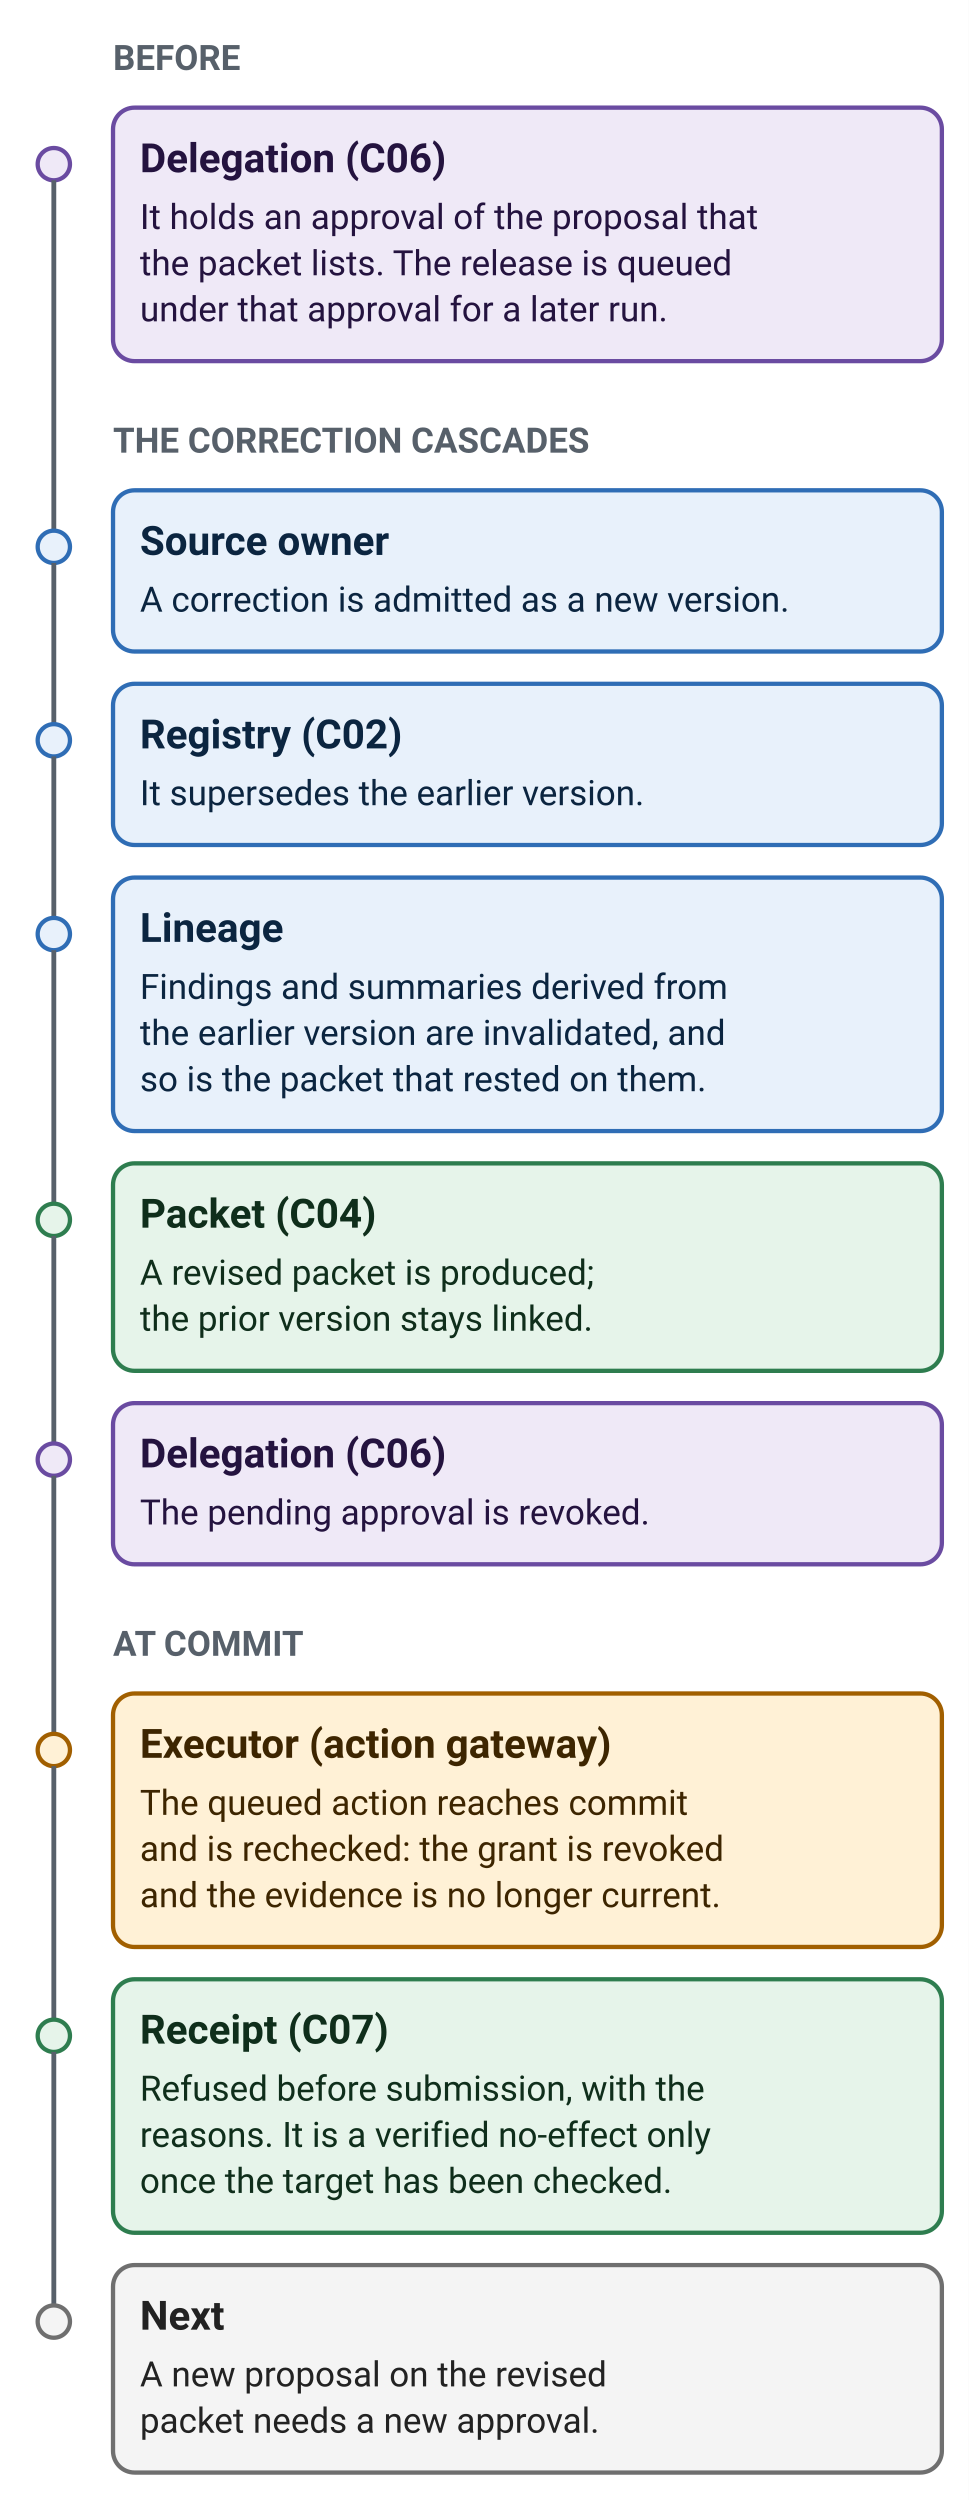
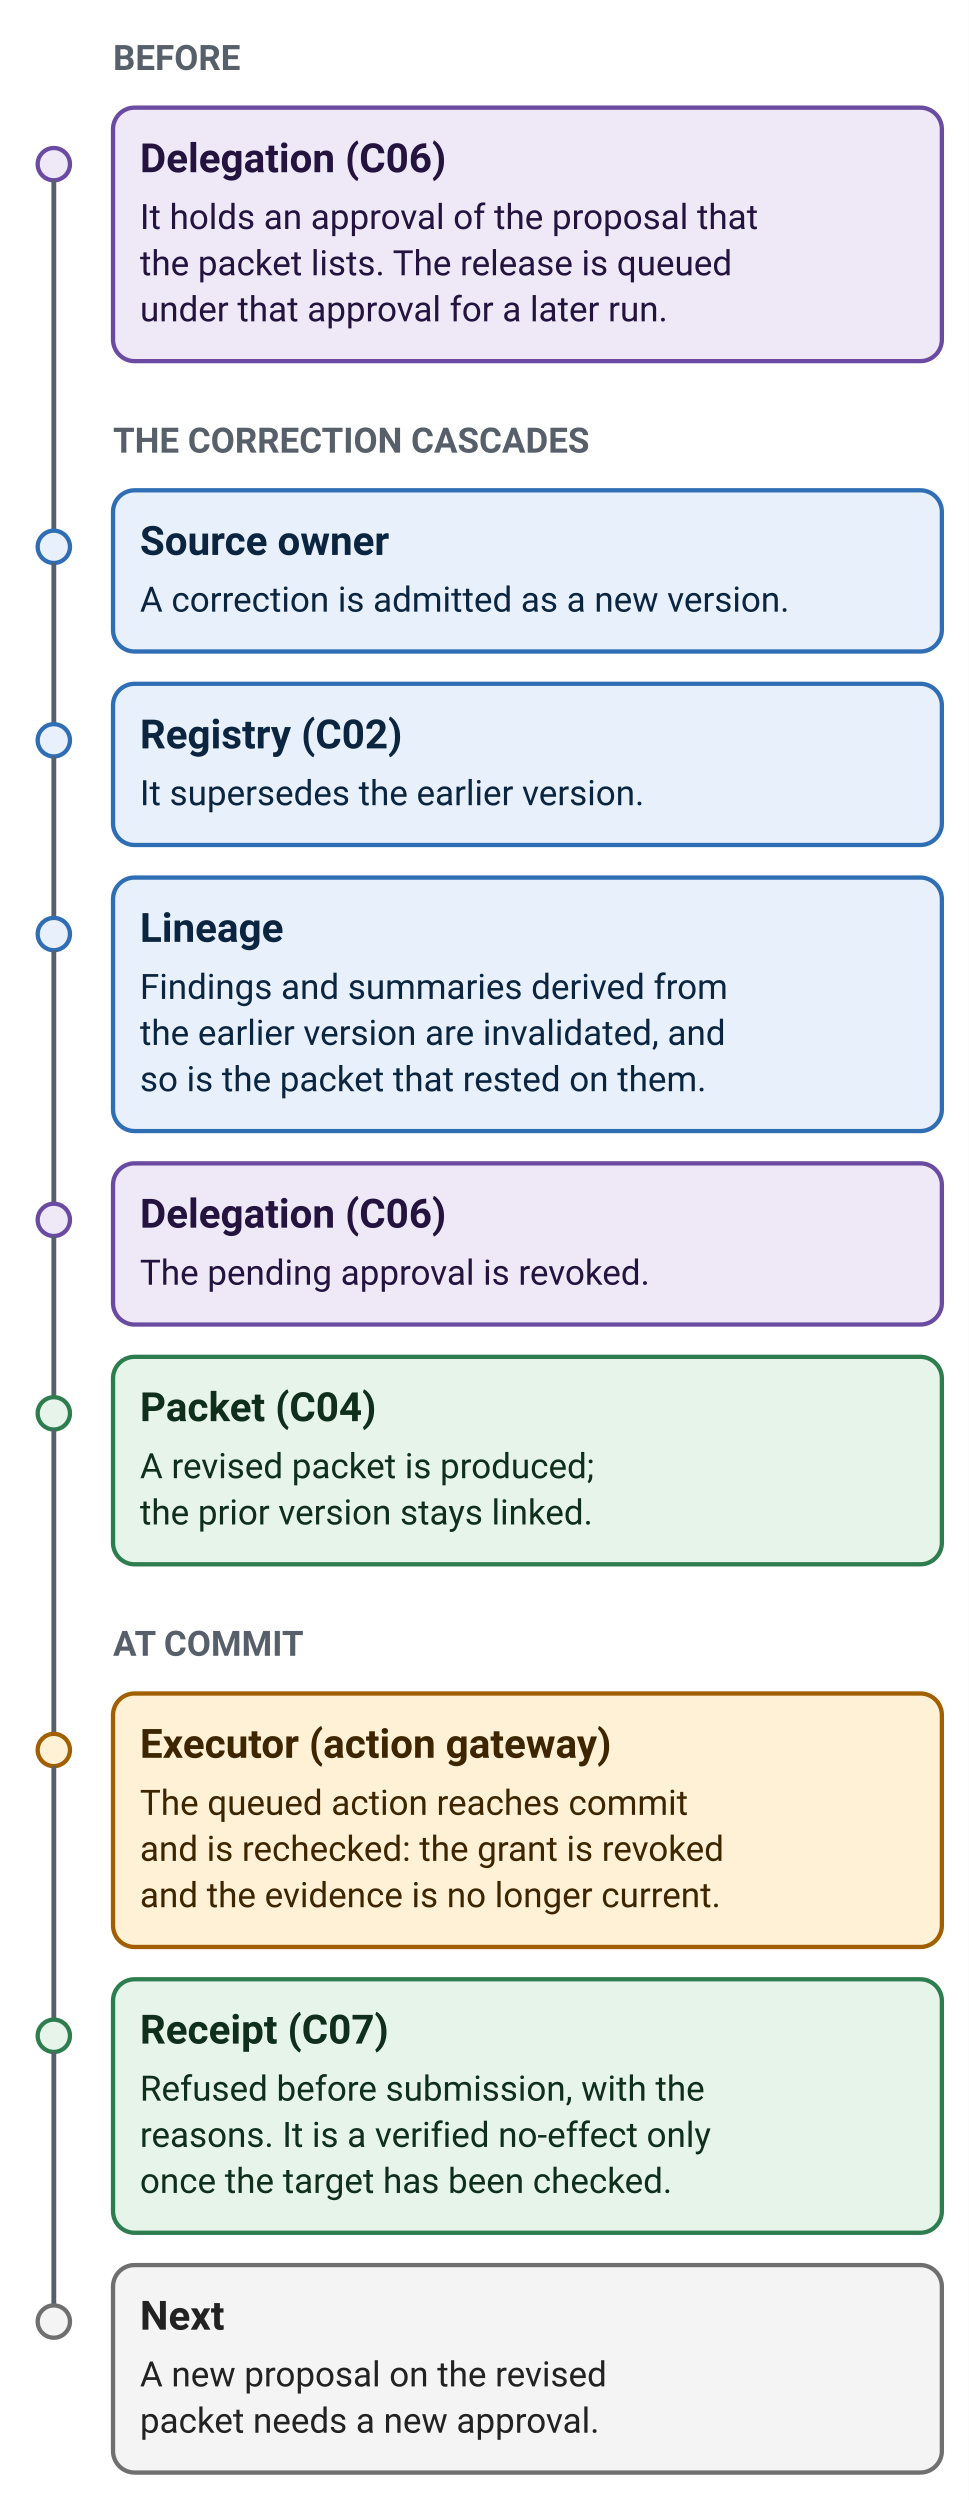
<svg xmlns="http://www.w3.org/2000/svg" viewBox="0 0 360 929" width="360" height="929" role="img" aria-labelledby="t d" font-family="-apple-system, 'Segoe UI', Roboto, Helvetica, Arial, sans-serif">
  <defs>
    <marker id="arr" viewBox="0 0 10 10" refX="9" refY="5" markerWidth="8" markerHeight="8" orient="auto-start-reverse">
      <path d="M0 0 L10 5 L0 10 z" fill="#57606a" />
    </marker>
    <marker id="arrs" viewBox="0 0 10 10" refX="9" refY="5" markerWidth="5.5" markerHeight="5.5" orient="auto-start-reverse">
      <path d="M0 0 L10 5 L0 10 z" fill="#57606a" />
    </marker>
  </defs>
  <rect width="360" height="929" fill="#ffffff" />
  <text x="42.0" y="26.0" font-size="13" text-anchor="start" font-weight="700" fill="#57606a">BEFORE</text>
  <rect x="42.0" y="40.0" width="308.0" height="94.2" rx="8" fill="#EFE9F7" stroke="#6A4BA1" stroke-width="1.6" />
  <text x="52.0" y="64.0" font-size="15" text-anchor="start" font-weight="700" fill="#24133F">Delegation (C06)</text>
  <text x="52.0" y="85.1" font-size="13" text-anchor="start" fill="#24133F">It holds an approval of the proposal that</text>
  <text x="52.0" y="102.3" font-size="13" text-anchor="start" fill="#24133F">the packet lists. The release is queued</text>
  <text x="52.0" y="119.4" font-size="13" text-anchor="start" fill="#24133F">under that approval for a later run.</text>
  <circle cx="20.0" cy="61.0" r="6" fill="#EFE9F7" stroke="#6A4BA1" stroke-width="1.6" />
  <text x="42.0" y="168.2" font-size="13" text-anchor="start" font-weight="700" fill="#57606a">THE CORRECTION CASCADES</text>
  <rect x="42.0" y="182.2" width="308.0" height="59.9" rx="8" fill="#E8F1FB" stroke="#2F6DB5" stroke-width="1.6" />
  <text x="52.0" y="206.2" font-size="15" text-anchor="start" font-weight="700" fill="#0B2540">Source owner</text>
  <text x="52.0" y="227.3" font-size="13" text-anchor="start" fill="#0B2540">A correction is admitted as a new version.</text>
  <path d="M20.0 67.0 L20.0 197.2" fill="none" stroke="#57606a" stroke-width="1.8" />
  <circle cx="20.0" cy="203.2" r="6" fill="#E8F1FB" stroke="#2F6DB5" stroke-width="1.6" />
  <rect x="42.0" y="254.1" width="308.0" height="59.9" rx="8" fill="#E8F1FB" stroke="#2F6DB5" stroke-width="1.6" />
  <text x="52.0" y="278.1" font-size="15" text-anchor="start" font-weight="700" fill="#0B2540">Registry (C02)</text>
  <text x="52.0" y="299.2" font-size="13" text-anchor="start" fill="#0B2540">It supersedes the earlier version.</text>
  <path d="M20.0 209.2 L20.0 269.1" fill="none" stroke="#57606a" stroke-width="1.8" />
  <circle cx="20.0" cy="275.1" r="6" fill="#E8F1FB" stroke="#2F6DB5" stroke-width="1.6" />
  <rect x="42.0" y="326.1" width="308.0" height="94.2" rx="8" fill="#E8F1FB" stroke="#2F6DB5" stroke-width="1.6" />
  <text x="52.0" y="350.0" font-size="15" text-anchor="start" font-weight="700" fill="#0B2540">Lineage</text>
  <text x="52.0" y="371.2" font-size="13" text-anchor="start" fill="#0B2540">Findings and summaries derived from</text>
  <text x="52.0" y="388.3" font-size="13" text-anchor="start" fill="#0B2540">the earlier version are invalidated, and</text>
  <text x="52.0" y="405.5" font-size="13" text-anchor="start" fill="#0B2540">so is the packet that rested on them.</text>
  <path d="M20.0 281.1 L20.0 341.1" fill="none" stroke="#57606a" stroke-width="1.8" />
  <circle cx="20.0" cy="347.1" r="6" fill="#E8F1FB" stroke="#2F6DB5" stroke-width="1.6" />
-   <rect x="42.0" y="432.3" width="308.0" height="77.1" rx="8" fill="#E6F4EA" stroke="#2E7D4F" stroke-width="1.6" />
-   <text x="52.0" y="456.2" font-size="15" text-anchor="start" font-weight="700" fill="#0F2E1B">Packet (C04)</text>
-   <text x="52.0" y="477.4" font-size="13" text-anchor="start" fill="#0F2E1B">A revised packet is produced;</text>
-   <text x="52.0" y="494.5" font-size="13" text-anchor="start" fill="#0F2E1B">the prior version stays linked.</text>
+   <rect x="42.0" y="432.3" width="308.0" height="59.9" rx="8" fill="#EFE9F7" stroke="#6A4BA1" stroke-width="1.6" />
+   <text x="52.0" y="456.2" font-size="15" text-anchor="start" font-weight="700" fill="#24133F">Delegation (C06)</text>
+   <text x="52.0" y="477.4" font-size="13" text-anchor="start" fill="#24133F">The pending approval is revoked.</text>
  <path d="M20.0 353.1 L20.0 447.3" fill="none" stroke="#57606a" stroke-width="1.8" />
-   <circle cx="20.0" cy="453.3" r="6" fill="#E6F4EA" stroke="#2E7D4F" stroke-width="1.6" />
-   <rect x="42.0" y="521.4" width="308.0" height="59.9" rx="8" fill="#EFE9F7" stroke="#6A4BA1" stroke-width="1.6" />
-   <text x="52.0" y="545.3" font-size="15" text-anchor="start" font-weight="700" fill="#24133F">Delegation (C06)</text>
-   <text x="52.0" y="566.5" font-size="13" text-anchor="start" fill="#24133F">The pending approval is revoked.</text>
-   <path d="M20.0 459.3 L20.0 536.4" fill="none" stroke="#57606a" stroke-width="1.8" />
-   <circle cx="20.0" cy="542.4" r="6" fill="#EFE9F7" stroke="#6A4BA1" stroke-width="1.6" />
+   <circle cx="20.0" cy="453.3" r="6" fill="#EFE9F7" stroke="#6A4BA1" stroke-width="1.6" />
+   <rect x="42.0" y="504.2" width="308.0" height="77.1" rx="8" fill="#E6F4EA" stroke="#2E7D4F" stroke-width="1.6" />
+   <text x="52.0" y="528.1" font-size="15" text-anchor="start" font-weight="700" fill="#0F2E1B">Packet (C04)</text>
+   <text x="52.0" y="549.3" font-size="13" text-anchor="start" fill="#0F2E1B">A revised packet is produced;</text>
+   <text x="52.0" y="566.5" font-size="13" text-anchor="start" fill="#0F2E1B">the prior version stays linked.</text>
+   <path d="M20.0 459.3 L20.0 519.2" fill="none" stroke="#57606a" stroke-width="1.8" />
+   <circle cx="20.0" cy="525.2" r="6" fill="#E6F4EA" stroke="#2E7D4F" stroke-width="1.6" />
  <text x="42.0" y="615.3" font-size="13" text-anchor="start" font-weight="700" fill="#57606a">AT COMMIT</text>
  <rect x="42.0" y="629.3" width="308.0" height="94.2" rx="8" fill="#FFF1D6" stroke="#A15F00" stroke-width="1.6" />
  <text x="52.0" y="653.2" font-size="15" text-anchor="start" font-weight="700" fill="#3D2500">Executor (action gateway)</text>
  <text x="52.0" y="674.4" font-size="13" text-anchor="start" fill="#3D2500">The queued action reaches commit</text>
  <text x="52.0" y="691.5" font-size="13" text-anchor="start" fill="#3D2500">and is rechecked: the grant is revoked</text>
  <text x="52.0" y="708.7" font-size="13" text-anchor="start" fill="#3D2500">and the evidence is no longer current.</text>
-   <path d="M20.0 548.4 L20.0 644.3" fill="none" stroke="#57606a" stroke-width="1.8" />
+   <path d="M20.0 531.2 L20.0 644.3" fill="none" stroke="#57606a" stroke-width="1.8" />
  <circle cx="20.0" cy="650.3" r="6" fill="#FFF1D6" stroke="#A15F00" stroke-width="1.6" />
  <rect x="42.0" y="735.5" width="308.0" height="94.2" rx="8" fill="#E6F4EA" stroke="#2E7D4F" stroke-width="1.6" />
  <text x="52.0" y="759.4" font-size="15" text-anchor="start" font-weight="700" fill="#0F2E1B">Receipt (C07)</text>
  <text x="52.0" y="780.6" font-size="13" text-anchor="start" fill="#0F2E1B">Refused before submission, with the</text>
  <text x="52.0" y="797.8" font-size="13" text-anchor="start" fill="#0F2E1B">reasons. It is a verified no-effect only</text>
  <text x="52.0" y="814.9" font-size="13" text-anchor="start" fill="#0F2E1B">once the target has been checked.</text>
  <path d="M20.0 656.3 L20.0 750.5" fill="none" stroke="#57606a" stroke-width="1.8" />
  <circle cx="20.0" cy="756.5" r="6" fill="#E6F4EA" stroke="#2E7D4F" stroke-width="1.6" />
  <rect x="42.0" y="841.7" width="308.0" height="77.1" rx="8" fill="#F4F4F4" stroke="#6F6F6F" stroke-width="1.6" />
  <text x="52.0" y="865.7" font-size="15" text-anchor="start" font-weight="700" fill="#222222">Next</text>
  <text x="52.0" y="886.8" font-size="13" text-anchor="start" fill="#222222">A new proposal on the revised</text>
  <text x="52.0" y="904.0" font-size="13" text-anchor="start" fill="#222222">packet needs a new approval.</text>
  <path d="M20.0 762.5 L20.0 856.7" fill="none" stroke="#57606a" stroke-width="1.8" />
  <circle cx="20.0" cy="862.7" r="6" fill="#F4F4F4" stroke="#6F6F6F" stroke-width="1.6" />
</svg>
